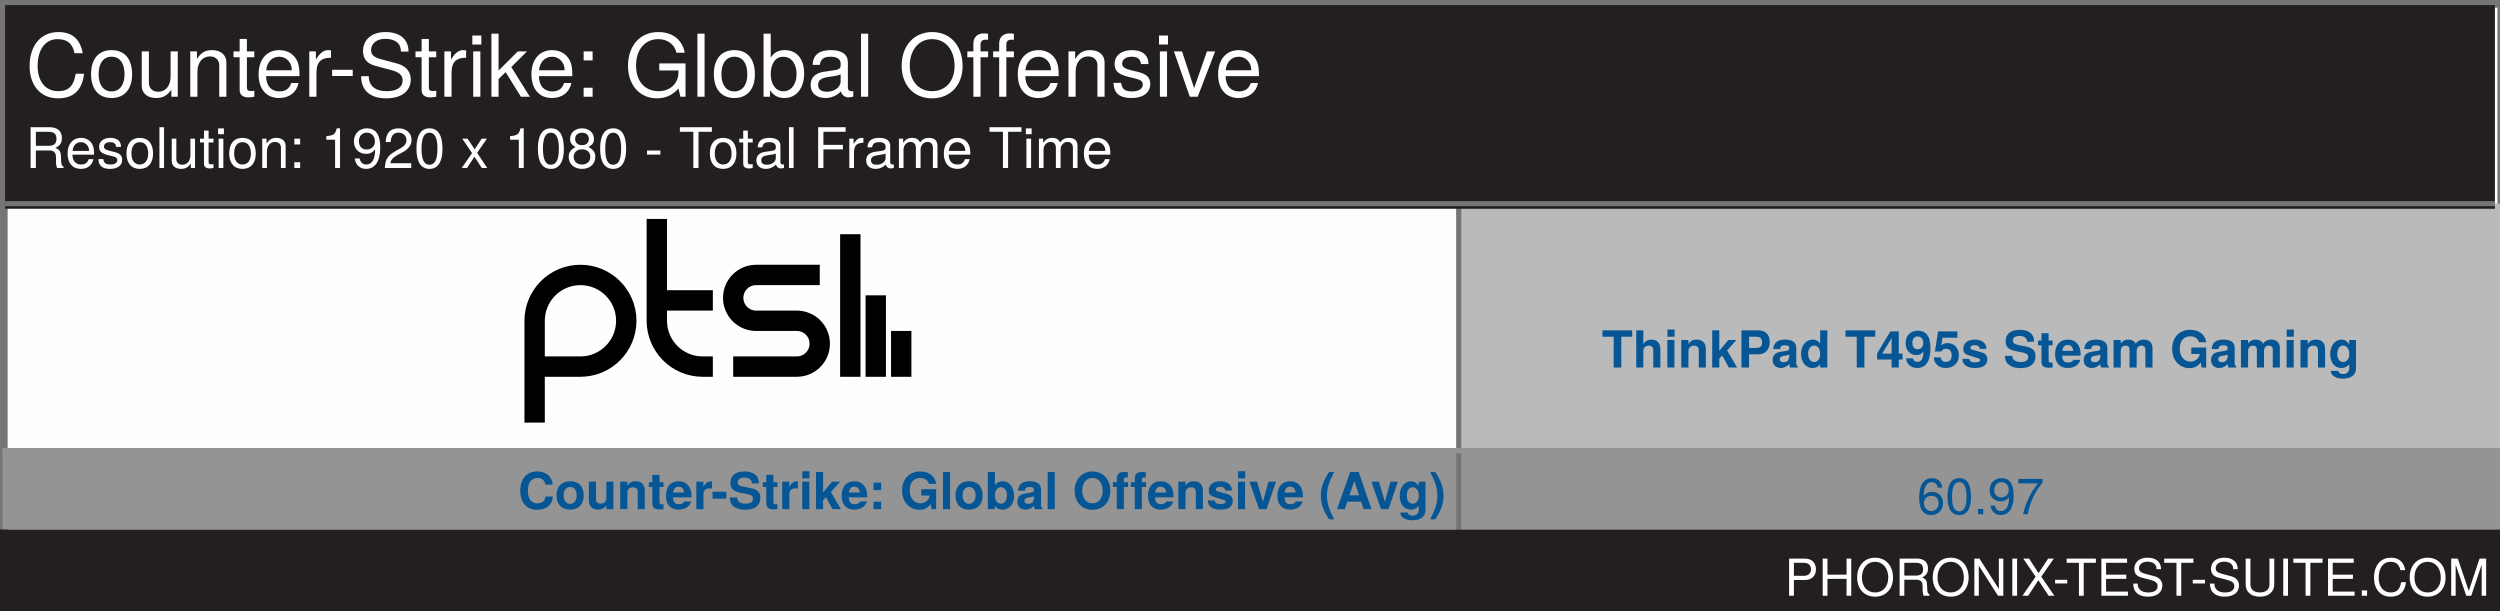
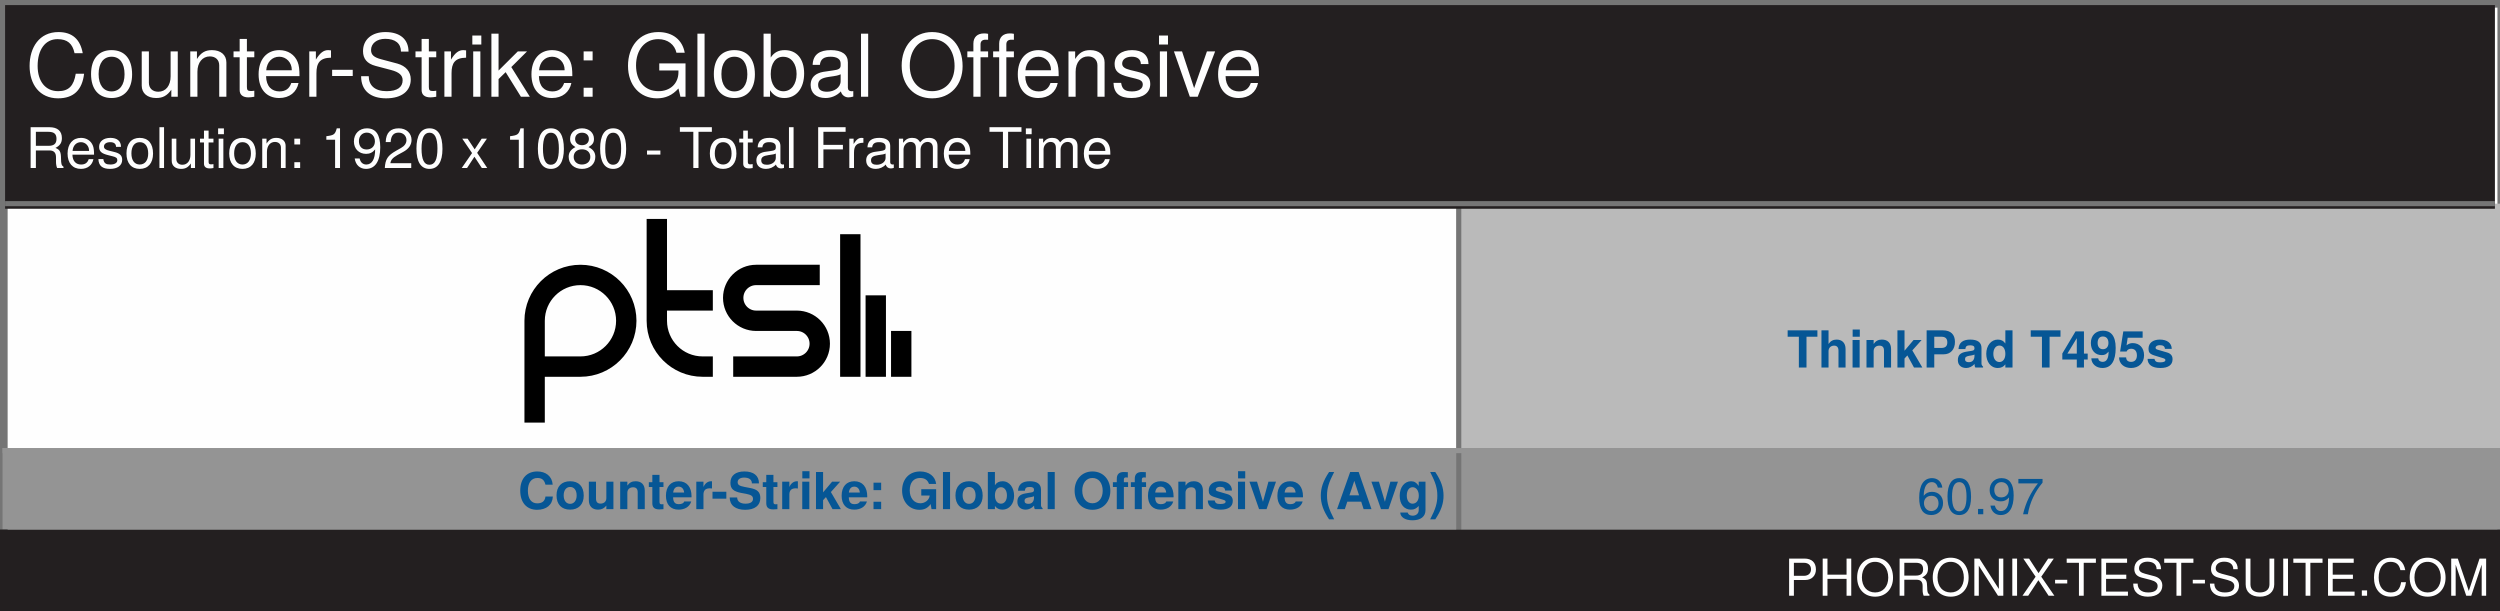
<svg xmlns="http://www.w3.org/2000/svg" xmlns:xlink="http://www.w3.org/1999/xlink" version="1.1" font-family="sans-serif, droid-sans, helvetica, verdana, tahoma" viewbox="0 0 491 120" width="491" height="120" preserveAspectRatio="xMinYMin meet">
  <rect x="0" y="0" width="491" height="120" fill="#FEFEFE" stroke="#757575" stroke-width="2" />
  <rect x="1" y="1" width="490" height="119" fill="#FEFEFE" stroke="#757575" stroke-width="1" />
  <path d="m74 22v9m-5-16v16m-5-28v28m-23-2h12.5c2.485 0 4.5-2.015 4.5-4.5s-2.015-4.5-4.5-4.5h-8c-2.485 0-4.5-2.015-4.5-4.5s2.015-4.5 4.5-4.5h12.5m-21 5h-11m11 13h-2c-4.971 0-9-4.029-9-9v-20m-24 40v-20c0-4.971 4.029-9 9-9 4.971 0 9 4.029 9 9s-4.029 9-9 9h-9" stroke="#000000" stroke-width="4" fill="none" transform="translate(103,43)" />
  <line x1="286" y1="72" x2="491" y2="72" stroke="#BABABA" stroke-width="64" stroke-dasharray="205,205" />
  <line x1="246" y1="88" x2="246" y2="104" stroke="#949494" stroke-width="491" stroke-dasharray="16,16" />
  <line x1="286" y1="72" x2="491" y2="72" stroke="#757575" stroke-width="64" stroke-dasharray="1,204" />
  <rect x="1" y="1" width="489" height="40" fill="#231f20" />
  <text x="5" y="19" font-size="17" fill="#FEFEFE" text-anchor="start">Counter-Strike: Global Offensive</text>
  <text x="5" y="33" font-size="11" fill="#FEFEFE" text-anchor="start">Resolution: 1920 x 1080 - Total Frame Time</text>
  <line x1="1" y1="40" x2="490" y2="40" stroke="#757575" stroke-width="1" />
  <g font-size="10" font-weight="bold" fill="#065695" text-anchor="end">
    <text x="284" y="100">Counter-Strike: Global Offensive (Avg)</text>
  </g>
  <g font-size="10" fill="#065695" font-weight="bold" text-anchor="middle" dominant-baseline="text-before-edge">
-     <text x="389" y="64">ThinkPad T495s Steam Gaming</text>
+     <text x="389" y="64">ThinkPad T495s</text>
  </g>
  <g fill="#BABABA" />
  <g text-anchor="middle" font-size="10" fill="#065695">
    <text x="389" y="101">60.97</text>
  </g>
  <line x1="246" y1="88" x2="246" y2="104" stroke="#949494" stroke-width="491" stroke-dasharray="1,15" />
  <rect x="0" y="104" width="491" height="16" fill="#231f20" />
  <a xlink:href="https://www.phoronix-test-suite.com/" xlink:show="new">
    <text x="489" y="117" font-size="10" fill="#FFFFFF" text-anchor="end" xlink:show="new">PHORONIX-TEST-SUITE.COM</text>
  </a>
</svg>
